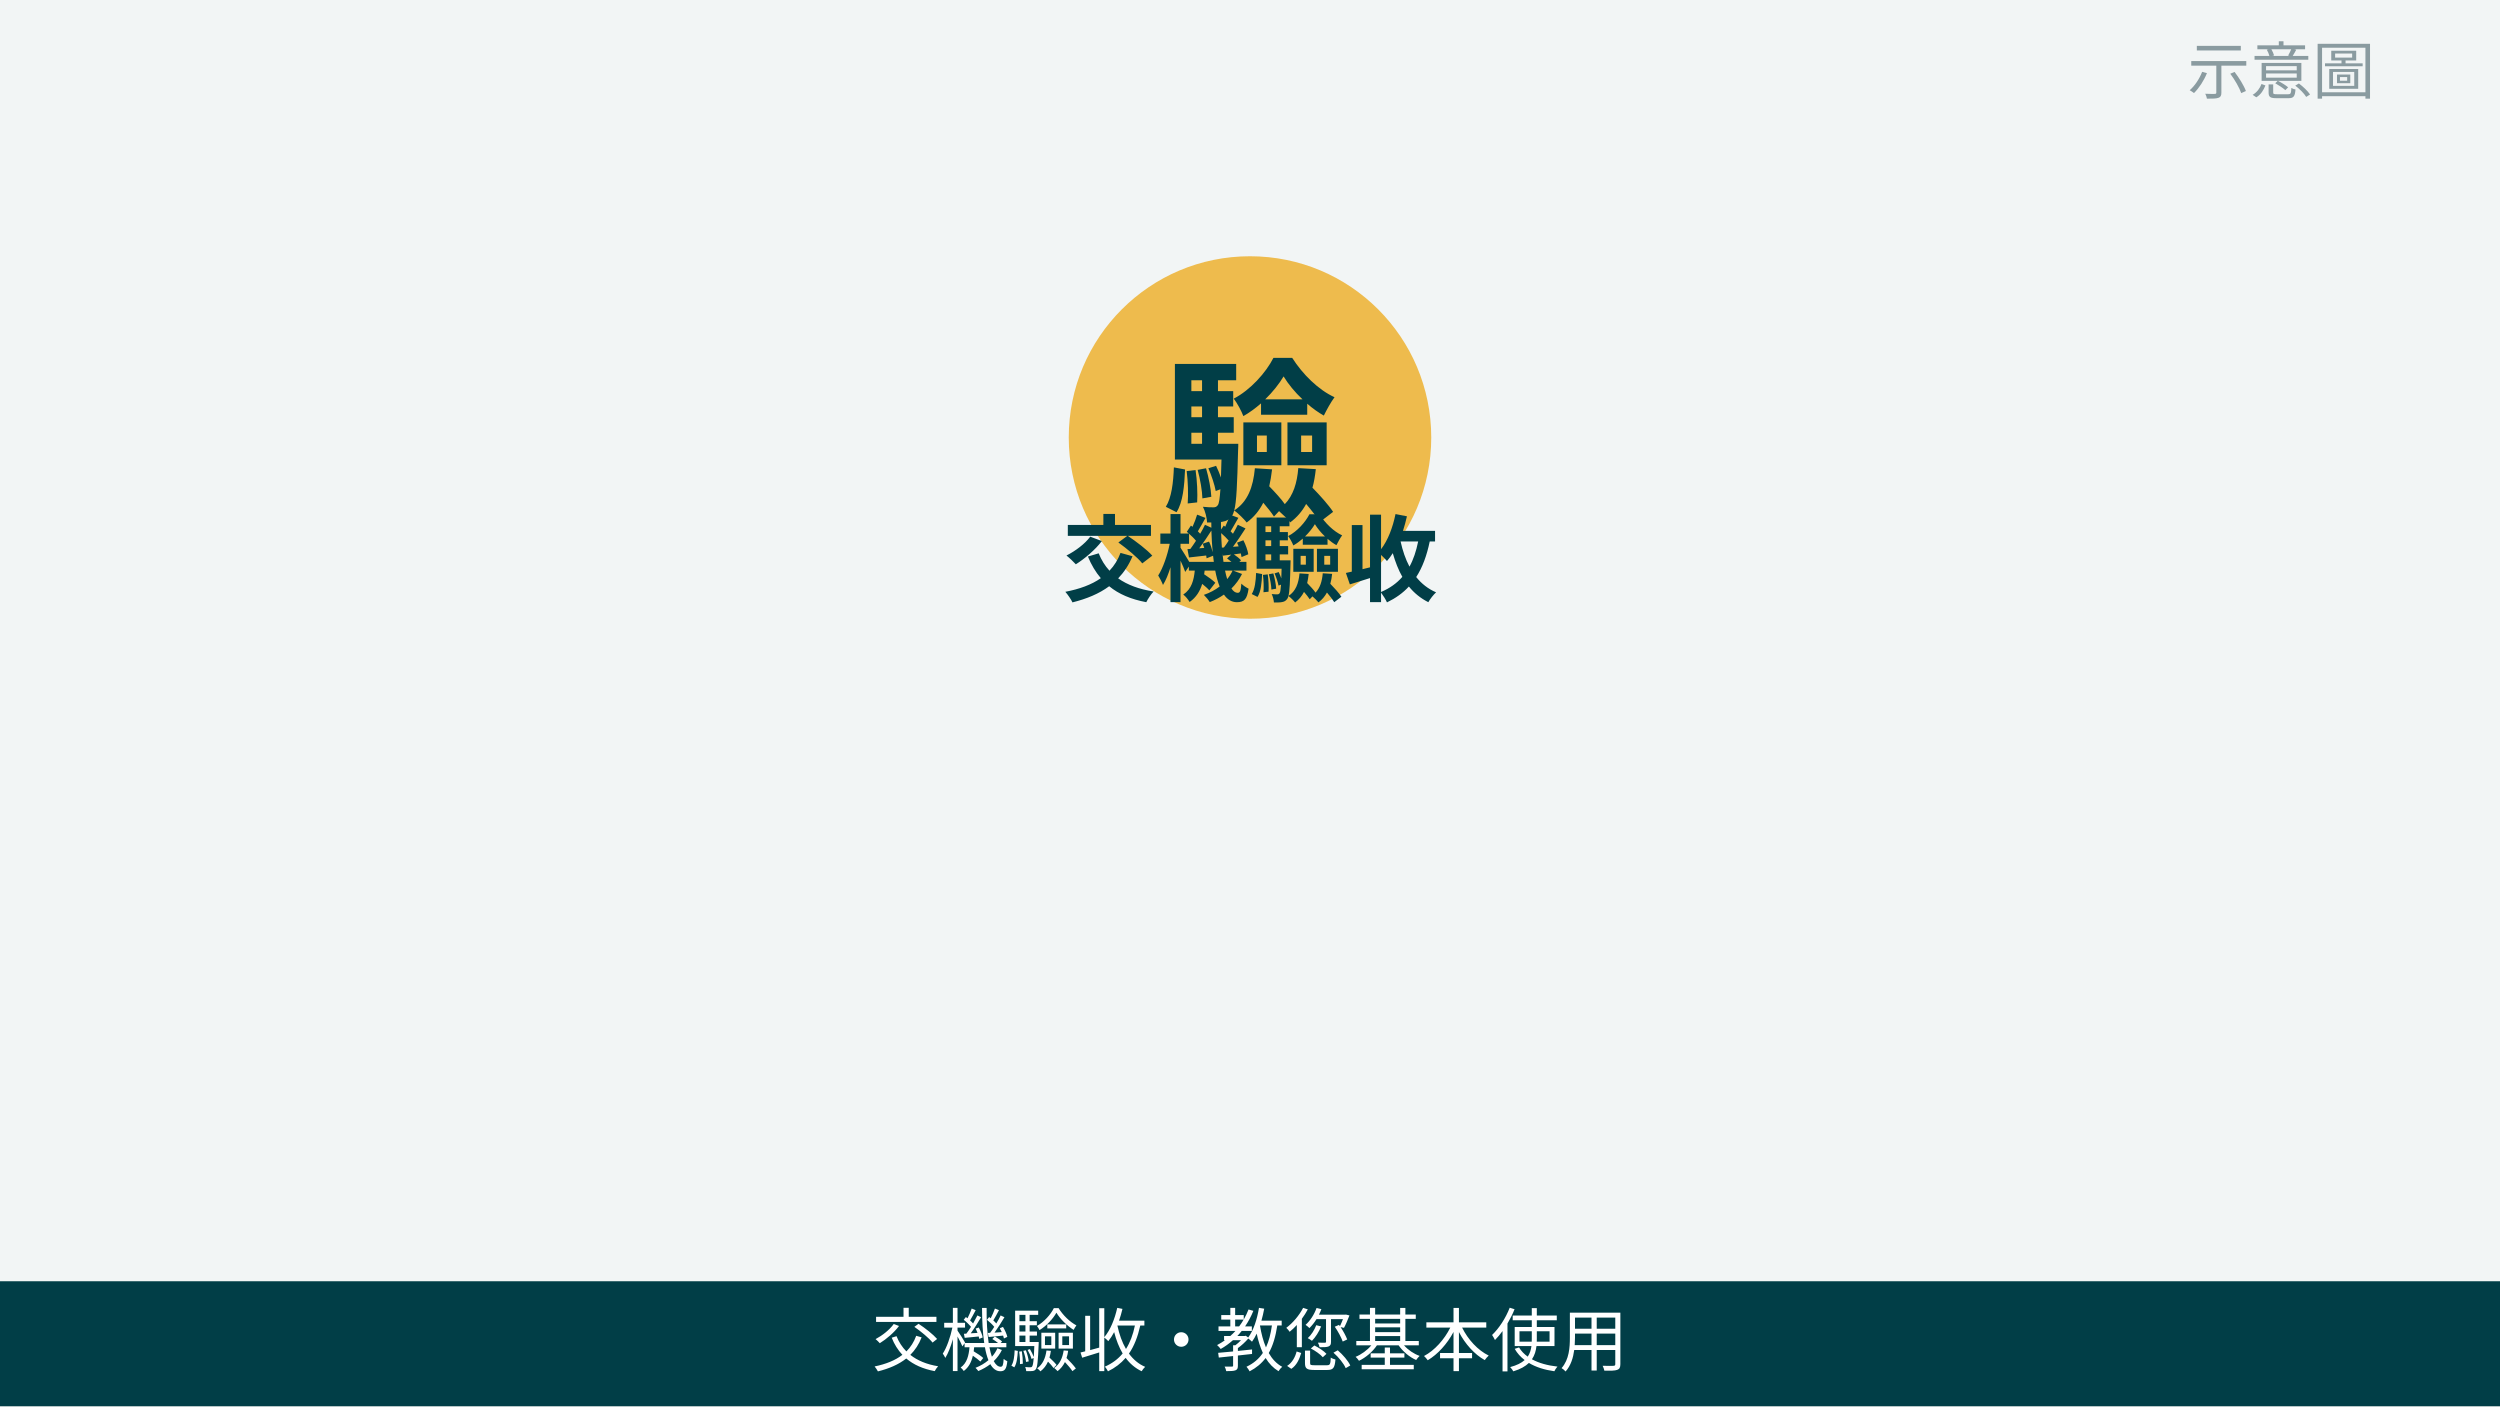
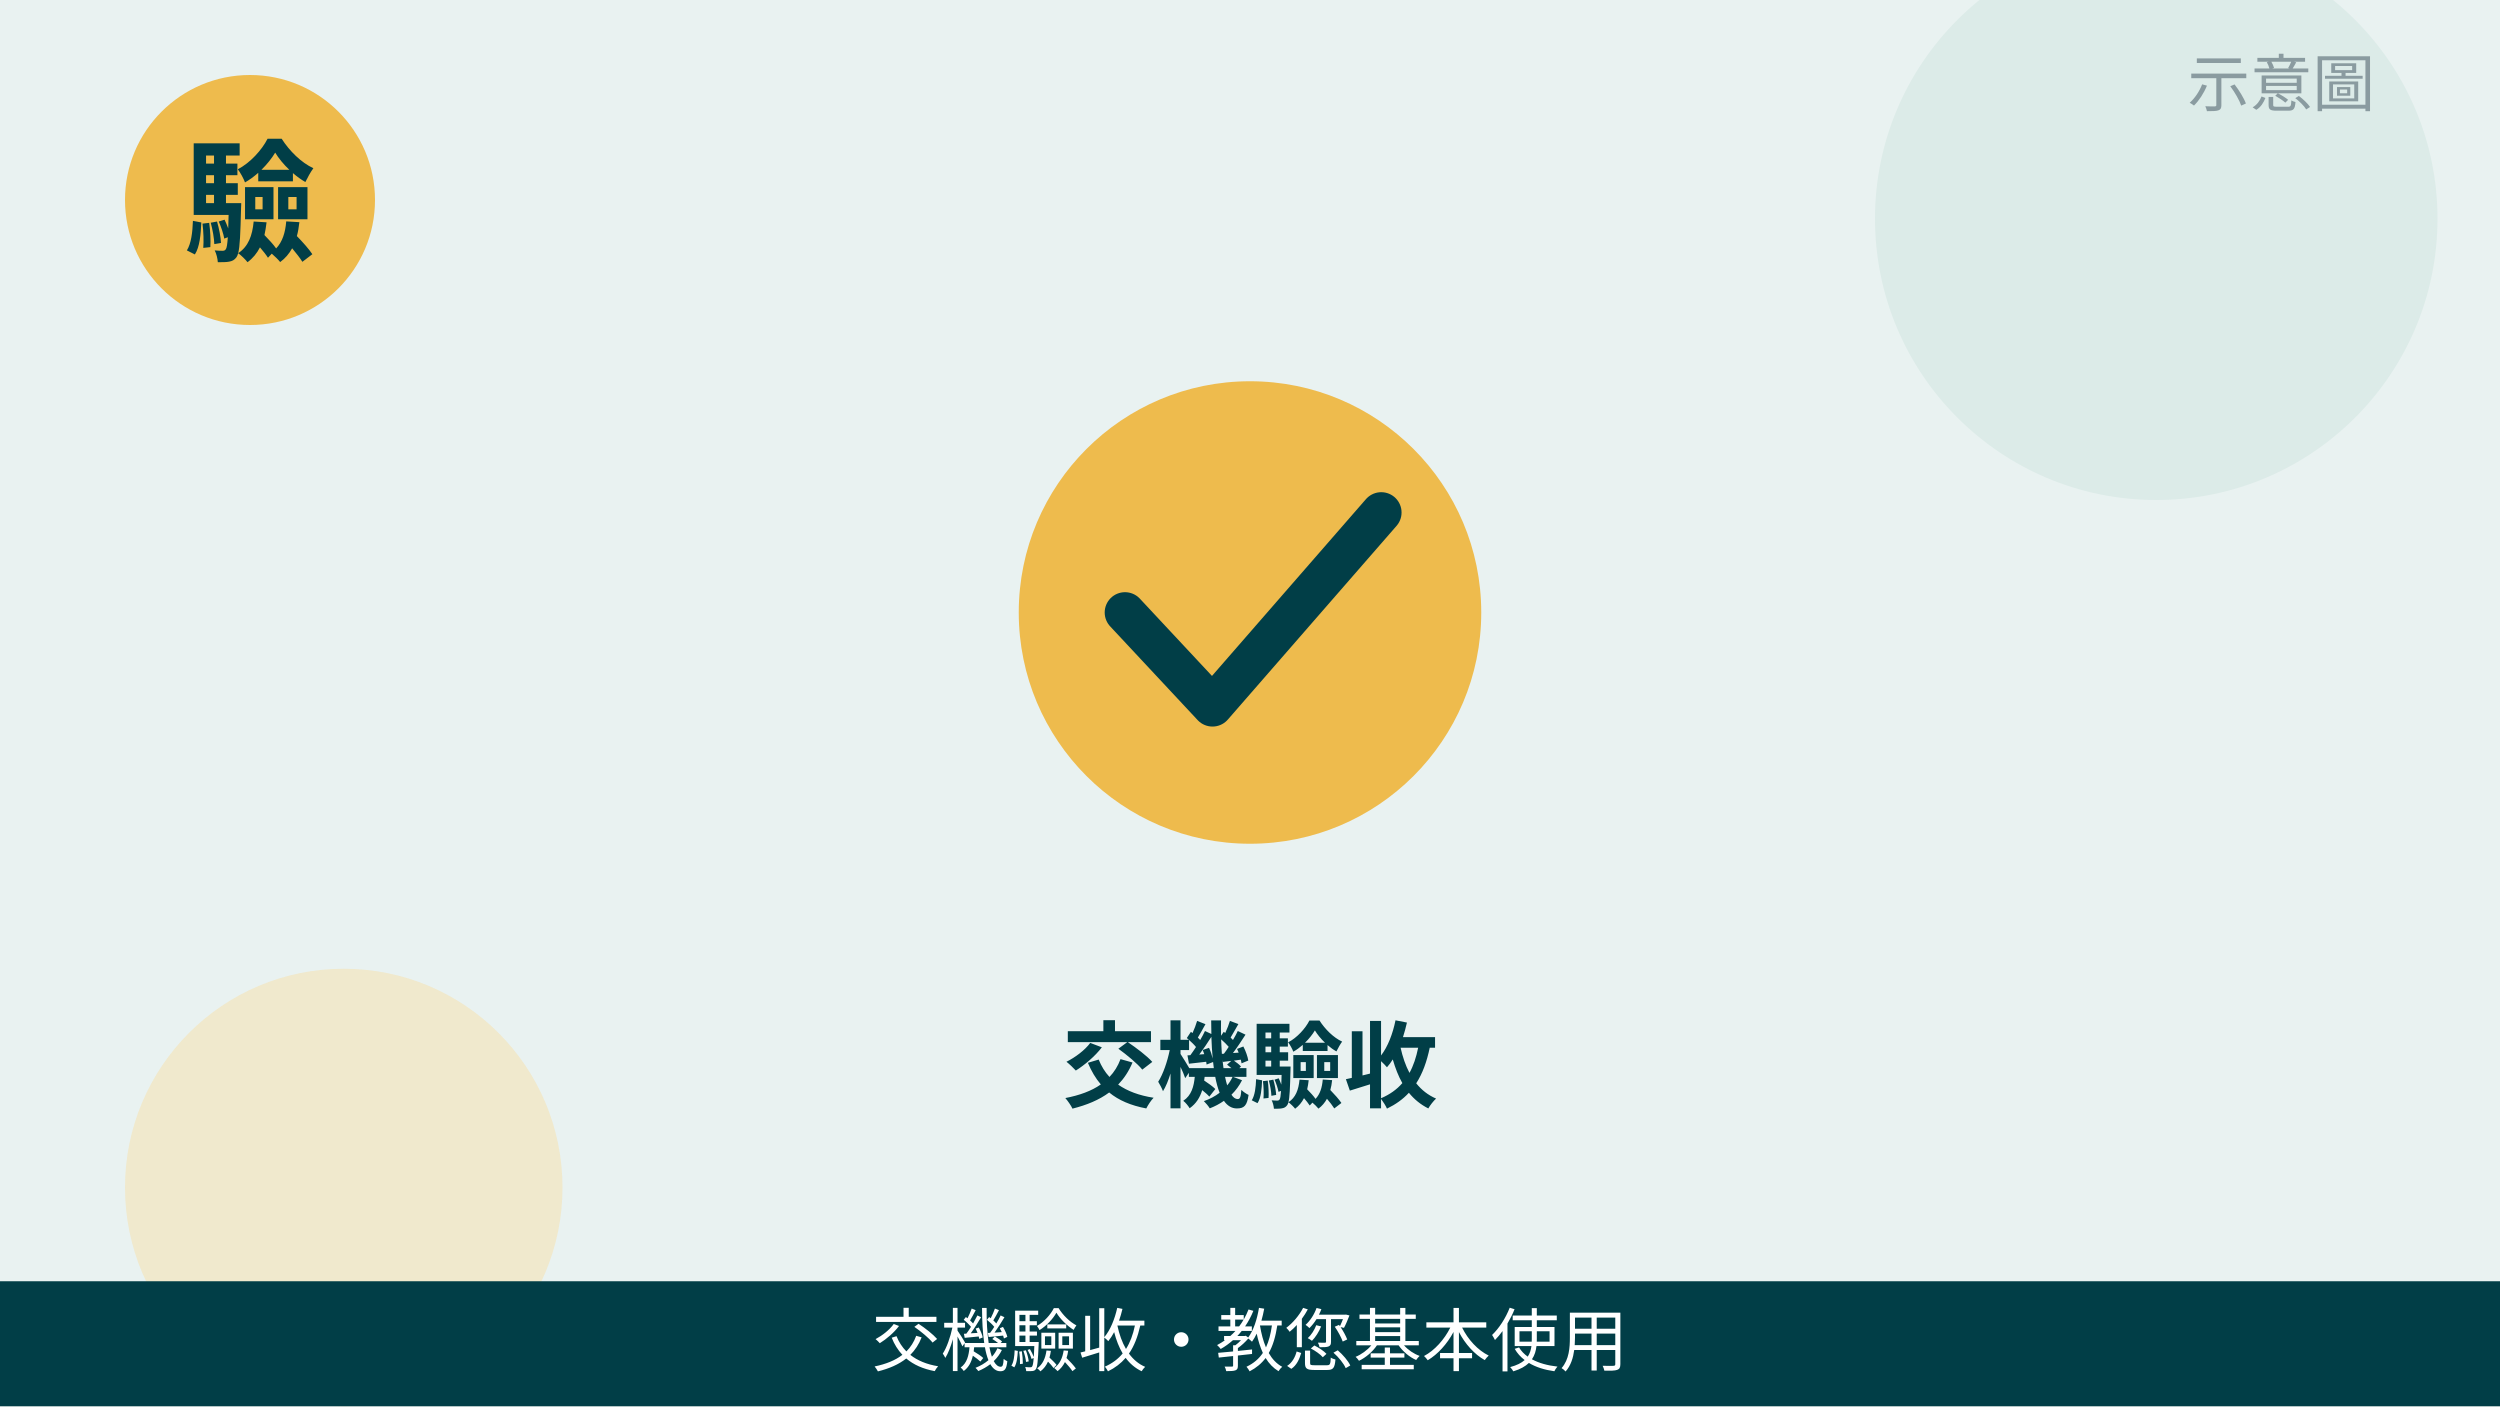
<svg xmlns="http://www.w3.org/2000/svg" width="800" height="450" viewBox="0 0 800 450" font-family="Noto Sans TC, sans-serif">
-   <rect width="800" height="450" fill="#f2f5f5" />
-   <text x="700" y="30" font-size="20" fill="#8a9ba0">示意圖</text>
-   <circle cx="400" cy="140" r="58" fill="#eebb4d" />
-   <text x="400" y="162" font-size="56" fill="#013e47" text-anchor="middle" font-weight="bold">驗</text>
-   <text x="400" y="190" font-size="30" fill="#013e47" text-anchor="middle" font-weight="bold">交機驗收</text>
+   <rect width="800" height="450" fill="#e9f2f1" />
+   <circle cx="690" cy="70" r="90" fill="#dcebe8" />
+   <circle cx="110" cy="380" r="70" fill="#f3e5bd" opacity="0.7" />
+   <text x="700" y="34" font-size="20" fill="#8a9ba0">示意圖</text>
+   <circle cx="80" cy="64" r="40" fill="#eebb4d" />
+   <text x="80" y="80" font-size="42" fill="#013e47" text-anchor="middle" font-weight="bold">驗</text>
+   <g transform="translate(300,96)">
+     <circle cx="100" cy="100" r="74" fill="#eebb4d" />
+     <path d="M60 100 L88 130 L142 68" stroke="#013e47" stroke-width="13" fill="none" stroke-linecap="round" stroke-linejoin="round" />
+   </g>
+   <text x="400" y="352" font-size="30" fill="#013e47" text-anchor="middle" font-weight="bold">交機驗收</text>
  <rect x="0" y="410" width="800" height="40" fill="#013e47" />
  <text x="400" y="437" font-size="22" fill="#ffffff" text-anchor="middle">交機驗收・教您基本使用</text>
</svg>
